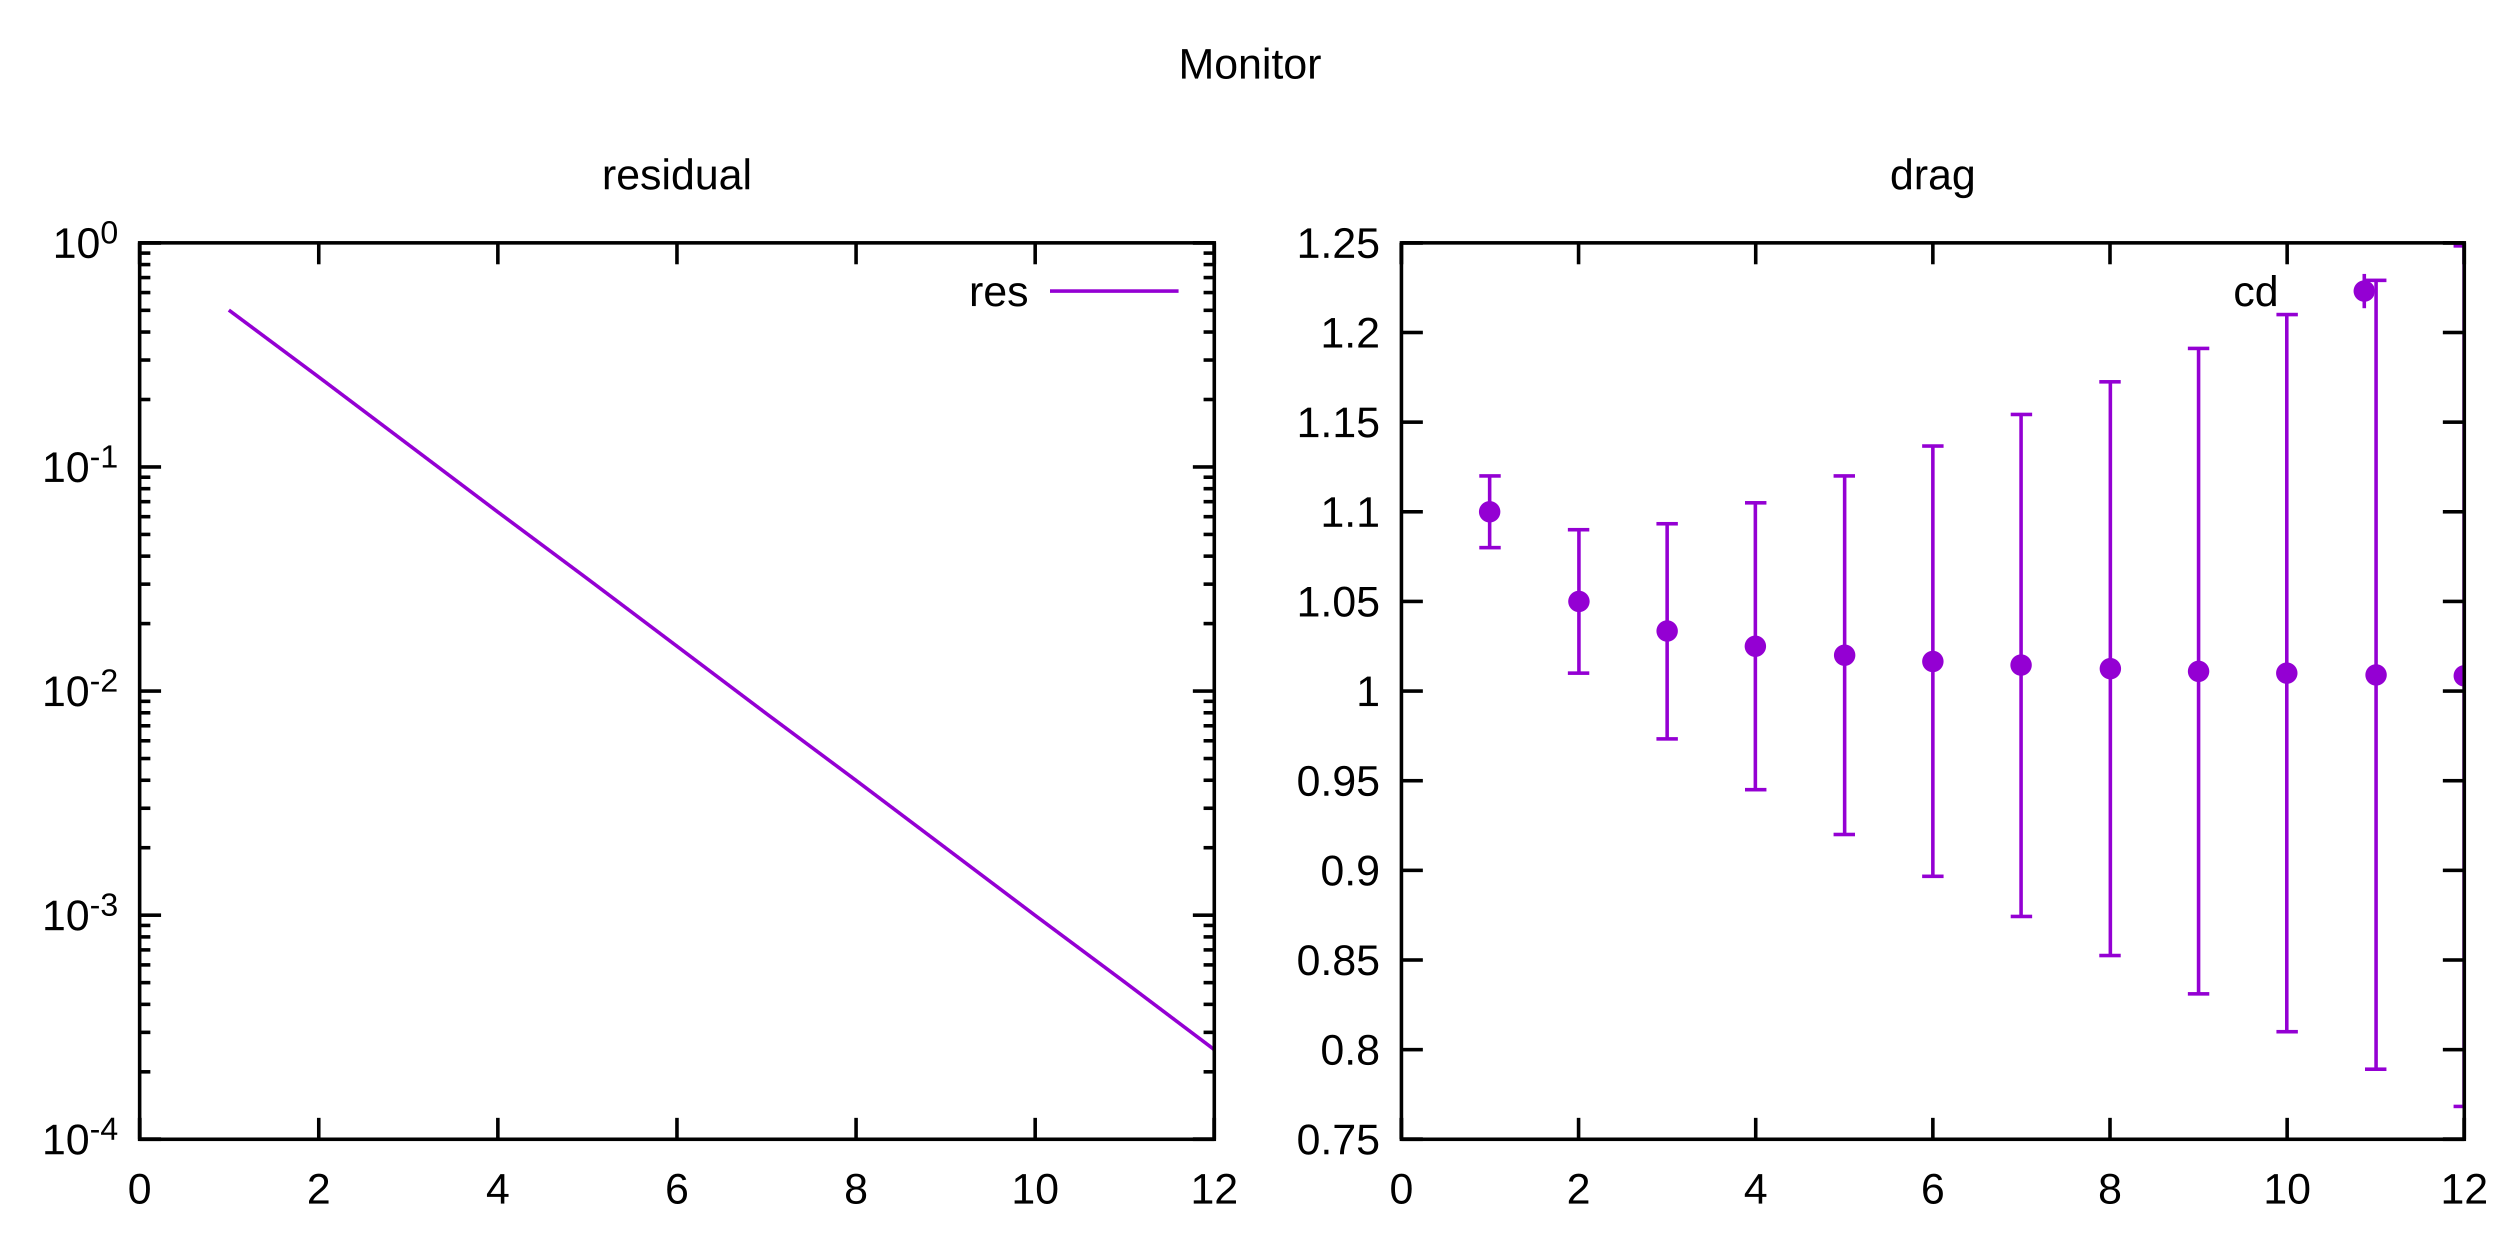
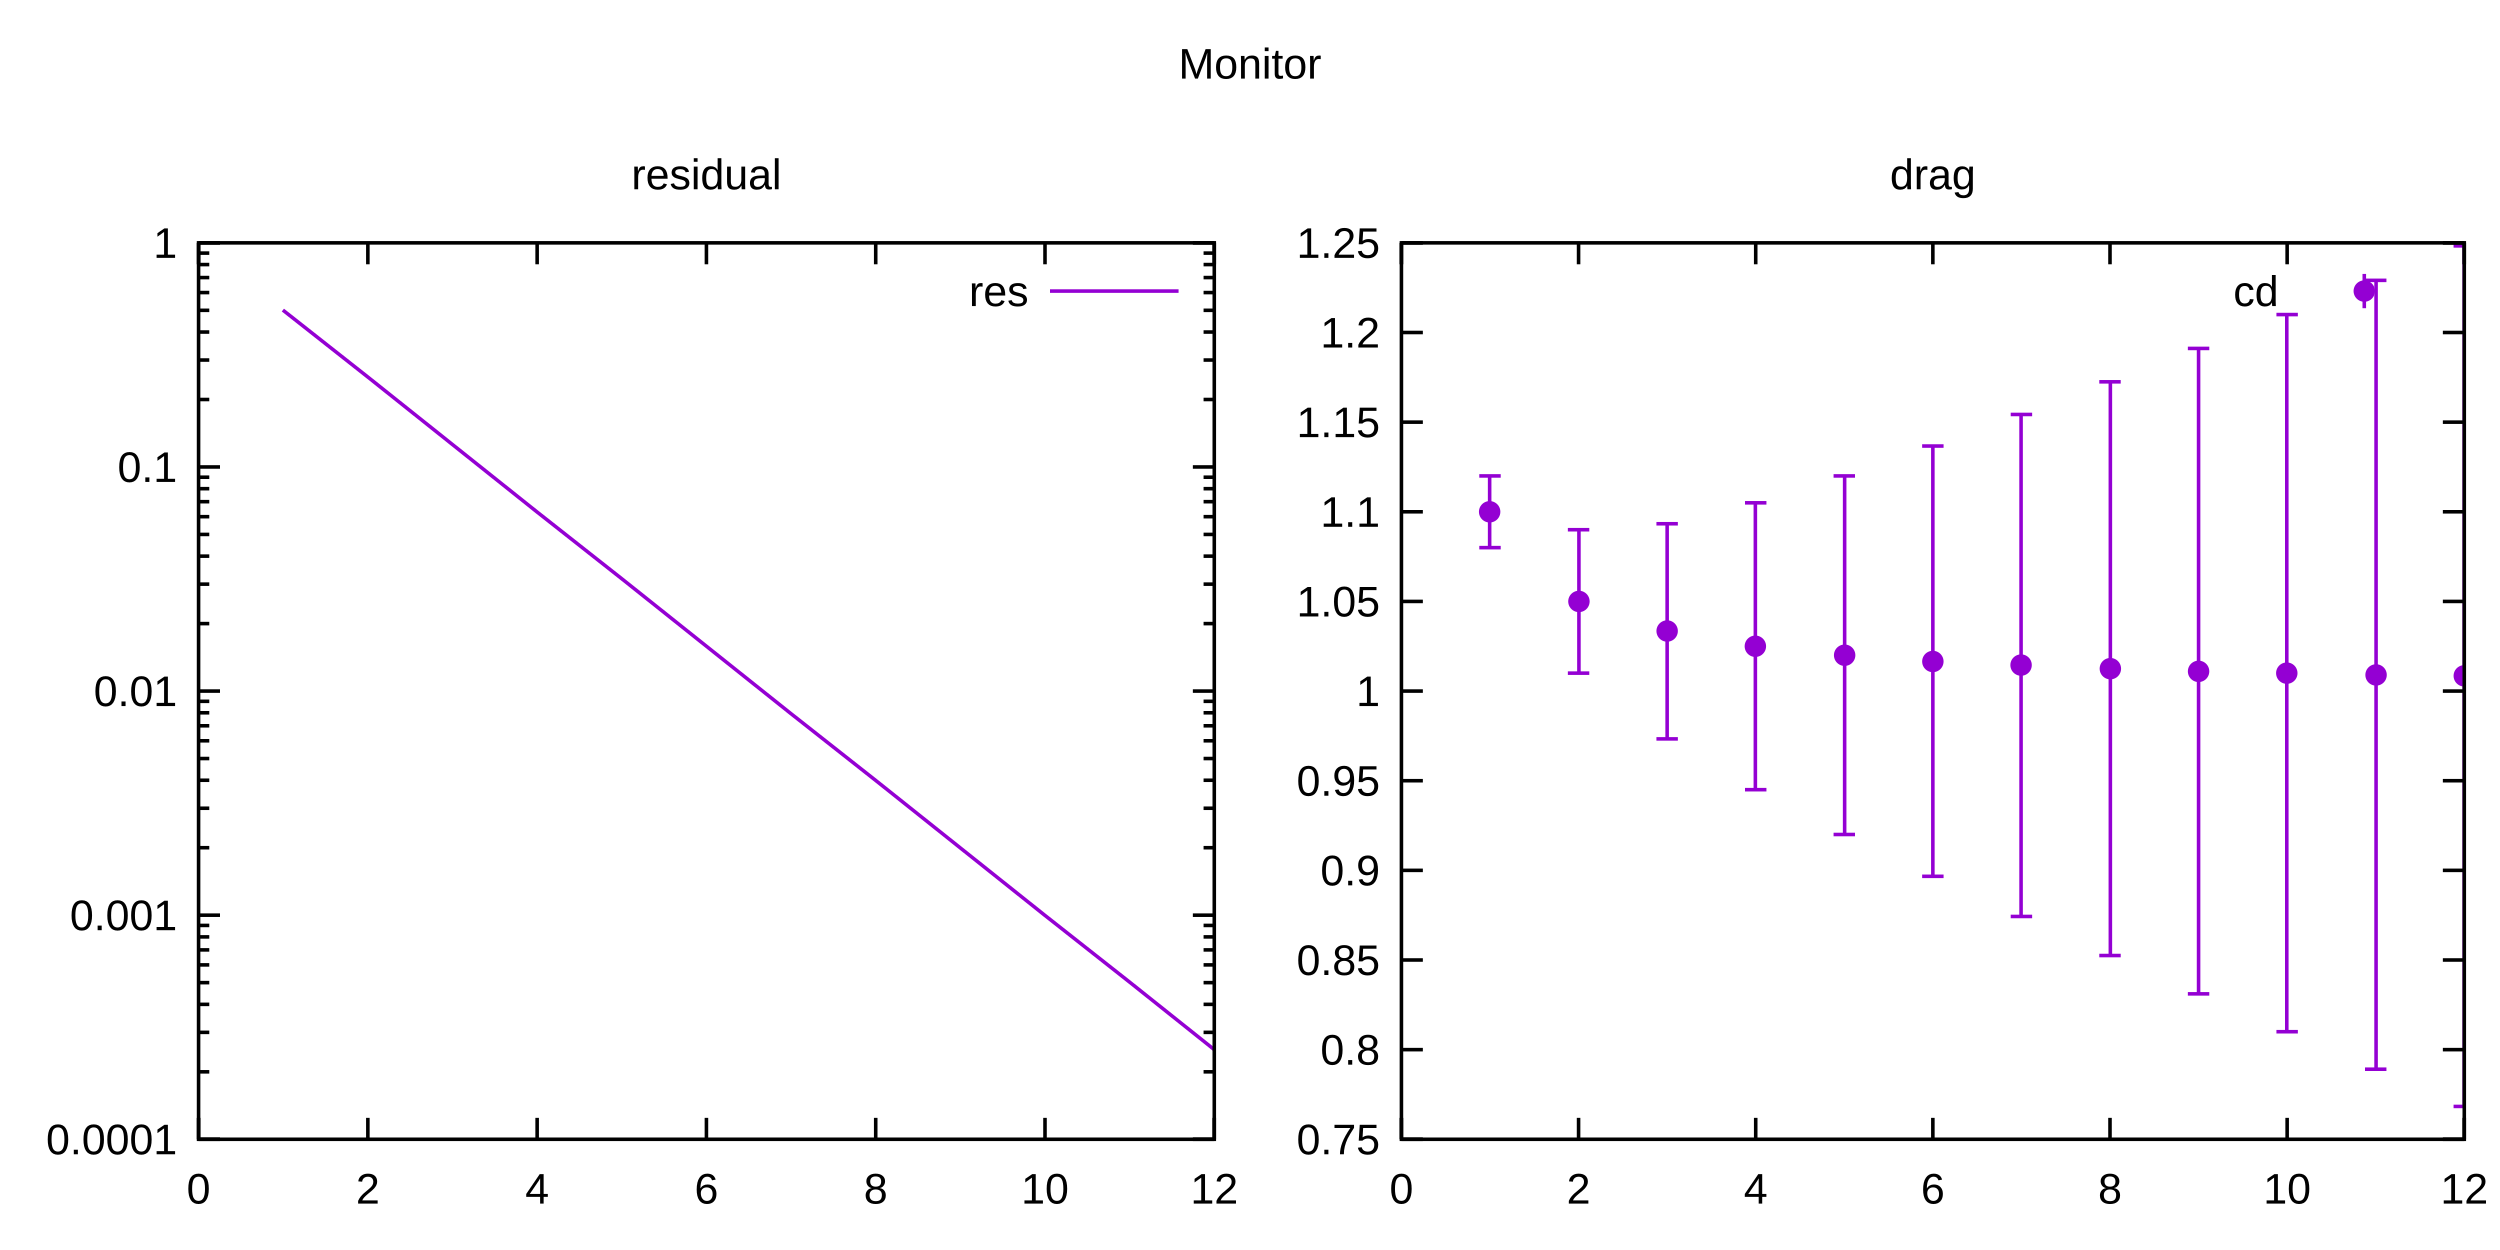
<svg xmlns="http://www.w3.org/2000/svg" width="700" height="350" viewBox="0 0 700 350" font-family="Arial,Helvetica,sans-serif" font-size="12">
  <rect x="0" y="0" width="700" height="350" fill="white" stroke="none" stroke-width="0" />
  <text x="350" y="22" text-anchor="middle">Monitor</text>
-   <g class="fs-axes" data-area="39.1 340 68 319" data-x="0 1.2e1" data-y="1e-4 1e0" data-log="0 1" data-grid="0" data-font-size="12">
+   <g class="fs-axes" data-area="55.6 340 68 319" data-x="0 1.2e1" data-y="1e-4 1e0" data-log="0 1" data-grid="0" data-font-size="12" data-xformat="%h" data-yformat="%h">
    <g class="fs-grid" display="none">
-       <polyline fill="none" stroke="#a0a0a0" stroke-width="0.5" stroke-dasharray="2,3" points="39.1,319 39.1,68" />
-       <polyline fill="none" stroke="#a0a0a0" stroke-width="0.5" stroke-dasharray="2,3" points="89.25,319 89.25,68" />
-       <polyline fill="none" stroke="#a0a0a0" stroke-width="0.5" stroke-dasharray="2,3" points="139.4,319 139.4,68" />
-       <polyline fill="none" stroke="#a0a0a0" stroke-width="0.5" stroke-dasharray="2,3" points="189.55,319 189.55,68" />
-       <polyline fill="none" stroke="#a0a0a0" stroke-width="0.5" stroke-dasharray="2,3" points="239.7,319 239.7,68" />
-       <polyline fill="none" stroke="#a0a0a0" stroke-width="0.5" stroke-dasharray="2,3" points="289.85,319 289.85,68" />
+       <polyline fill="none" stroke="#a0a0a0" stroke-width="0.5" stroke-dasharray="2,3" points="55.6,319 55.6,68" />
+       <polyline fill="none" stroke="#a0a0a0" stroke-width="0.5" stroke-dasharray="2,3" points="103,319 103,68" />
+       <polyline fill="none" stroke="#a0a0a0" stroke-width="0.5" stroke-dasharray="2,3" points="150.4,319 150.4,68" />
+       <polyline fill="none" stroke="#a0a0a0" stroke-width="0.5" stroke-dasharray="2,3" points="197.8,319 197.8,68" />
+       <polyline fill="none" stroke="#a0a0a0" stroke-width="0.5" stroke-dasharray="2,3" points="245.2,319 245.2,68" />
+       <polyline fill="none" stroke="#a0a0a0" stroke-width="0.5" stroke-dasharray="2,3" points="292.6,319 292.6,68" />
      <polyline fill="none" stroke="#a0a0a0" stroke-width="0.5" stroke-dasharray="2,3" points="340,319 340,68" />
-       <polyline fill="none" stroke="#a0a0a0" stroke-width="0.5" stroke-dasharray="2,3" points="39.1,319 340,319" />
-       <polyline fill="none" stroke="#a0a0a0" stroke-width="0.5" stroke-dasharray="2,3" points="39.1,256.25 340,256.25" />
-       <polyline fill="none" stroke="#a0a0a0" stroke-width="0.5" stroke-dasharray="2,3" points="39.1,193.5 340,193.5" />
-       <polyline fill="none" stroke="#a0a0a0" stroke-width="0.5" stroke-dasharray="2,3" points="39.1,130.75 340,130.75" />
-       <polyline fill="none" stroke="#a0a0a0" stroke-width="0.5" stroke-dasharray="2,3" points="39.1,68 340,68" />
-     </g>
-     <svg class="fs-plot" x="39.1" y="68" width="300.9" height="251" viewBox="0 0 1 1" preserveAspectRatio="none" overflow="hidden">
+       <polyline fill="none" stroke="#a0a0a0" stroke-width="0.5" stroke-dasharray="2,3" points="55.6,319 340,319" />
+       <polyline fill="none" stroke="#a0a0a0" stroke-width="0.5" stroke-dasharray="2,3" points="55.6,256.25 340,256.25" />
+       <polyline fill="none" stroke="#a0a0a0" stroke-width="0.5" stroke-dasharray="2,3" points="55.6,193.5 340,193.5" />
+       <polyline fill="none" stroke="#a0a0a0" stroke-width="0.5" stroke-dasharray="2,3" points="55.6,130.75 340,130.75" />
+       <polyline fill="none" stroke="#a0a0a0" stroke-width="0.5" stroke-dasharray="2,3" points="55.6,68 340,68" />
+     </g>
+     <svg class="fs-plot" x="55.6" y="68" width="284.4" height="251" viewBox="0 0 1 1" preserveAspectRatio="none" overflow="hidden">
      <g class="fs-series" data-series="1">
        <polyline fill="none" stroke="#9400d3" stroke-width="1" stroke-linejoin="round" vector-effect="non-scaling-stroke" points="0.083,0.075 0.167,0.15 0.25,0.225 0.333,0.3 0.417,0.375 0.5,0.45 0.583,0.525 0.667,0.6 0.75,0.675 0.833,0.75 0.917,0.825 1,0.9" />
      </g>
    </svg>
-     <rect x="39.1" y="68" width="300.9" height="251" fill="none" stroke="black" stroke-width="1" />
+     <rect x="55.6" y="68" width="284.4" height="251" fill="none" stroke="black" stroke-width="1" />
    <g class="fs-xticks">
-       <polyline fill="none" stroke="black" stroke-width="1" points="39.1,319 39.1,313" />
-       <polyline fill="none" stroke="black" stroke-width="1" points="39.1,68 39.1,74" />
-       <text x="39.1" y="337" text-anchor="middle">0</text>
-       <polyline fill="none" stroke="black" stroke-width="1" points="89.25,319 89.25,313" />
-       <polyline fill="none" stroke="black" stroke-width="1" points="89.25,68 89.25,74" />
-       <text x="89.25" y="337" text-anchor="middle">2</text>
-       <polyline fill="none" stroke="black" stroke-width="1" points="139.4,319 139.4,313" />
-       <polyline fill="none" stroke="black" stroke-width="1" points="139.4,68 139.4,74" />
-       <text x="139.4" y="337" text-anchor="middle">4</text>
-       <polyline fill="none" stroke="black" stroke-width="1" points="189.55,319 189.55,313" />
-       <polyline fill="none" stroke="black" stroke-width="1" points="189.55,68 189.55,74" />
-       <text x="189.55" y="337" text-anchor="middle">6</text>
-       <polyline fill="none" stroke="black" stroke-width="1" points="239.7,319 239.7,313" />
-       <polyline fill="none" stroke="black" stroke-width="1" points="239.7,68 239.7,74" />
-       <text x="239.7" y="337" text-anchor="middle">8</text>
-       <polyline fill="none" stroke="black" stroke-width="1" points="289.85,319 289.85,313" />
-       <polyline fill="none" stroke="black" stroke-width="1" points="289.85,68 289.85,74" />
-       <text x="289.85" y="337" text-anchor="middle">10</text>
+       <polyline fill="none" stroke="black" stroke-width="1" points="55.6,319 55.6,313" />
+       <polyline fill="none" stroke="black" stroke-width="1" points="55.6,68 55.6,74" />
+       <text x="55.6" y="337" text-anchor="middle">0</text>
+       <polyline fill="none" stroke="black" stroke-width="1" points="103,319 103,313" />
+       <polyline fill="none" stroke="black" stroke-width="1" points="103,68 103,74" />
+       <text x="103" y="337" text-anchor="middle">2</text>
+       <polyline fill="none" stroke="black" stroke-width="1" points="150.4,319 150.4,313" />
+       <polyline fill="none" stroke="black" stroke-width="1" points="150.4,68 150.4,74" />
+       <text x="150.4" y="337" text-anchor="middle">4</text>
+       <polyline fill="none" stroke="black" stroke-width="1" points="197.8,319 197.8,313" />
+       <polyline fill="none" stroke="black" stroke-width="1" points="197.8,68 197.8,74" />
+       <text x="197.8" y="337" text-anchor="middle">6</text>
+       <polyline fill="none" stroke="black" stroke-width="1" points="245.2,319 245.2,313" />
+       <polyline fill="none" stroke="black" stroke-width="1" points="245.2,68 245.2,74" />
+       <text x="245.2" y="337" text-anchor="middle">8</text>
+       <polyline fill="none" stroke="black" stroke-width="1" points="292.6,319 292.6,313" />
+       <polyline fill="none" stroke="black" stroke-width="1" points="292.6,68 292.6,74" />
+       <text x="292.6" y="337" text-anchor="middle">10</text>
      <polyline fill="none" stroke="black" stroke-width="1" points="340,319 340,313" />
      <polyline fill="none" stroke="black" stroke-width="1" points="340,68 340,74" />
      <text x="340" y="337" text-anchor="middle">12</text>
    </g>
    <g class="fs-yticks">
-       <polyline fill="none" stroke="black" stroke-width="1" points="39.1,319 45.1,319" />
+       <polyline fill="none" stroke="black" stroke-width="1" points="55.6,319 61.6,319" />
      <polyline fill="none" stroke="black" stroke-width="1" points="340,319 334,319" />
-       <text x="33.1" y="323.2" text-anchor="end">10<tspan dy="-0.45em" font-size="0.75em">-4</tspan>
-       </text>
-       <polyline fill="none" stroke="black" stroke-width="1" points="39.1,256.25 45.1,256.25" />
+       <text x="49.6" y="323.2" text-anchor="end">0.0001</text>
+       <polyline fill="none" stroke="black" stroke-width="1" points="55.6,256.25 61.6,256.25" />
      <polyline fill="none" stroke="black" stroke-width="1" points="340,256.25 334,256.25" />
-       <text x="33.1" y="260.45" text-anchor="end">10<tspan dy="-0.45em" font-size="0.75em">-3</tspan>
-       </text>
-       <polyline fill="none" stroke="black" stroke-width="1" points="39.1,193.5 45.1,193.5" />
+       <text x="49.6" y="260.45" text-anchor="end">0.001</text>
+       <polyline fill="none" stroke="black" stroke-width="1" points="55.6,193.5 61.6,193.5" />
      <polyline fill="none" stroke="black" stroke-width="1" points="340,193.5 334,193.5" />
-       <text x="33.1" y="197.7" text-anchor="end">10<tspan dy="-0.45em" font-size="0.75em">-2</tspan>
-       </text>
-       <polyline fill="none" stroke="black" stroke-width="1" points="39.1,130.75 45.1,130.75" />
+       <text x="49.6" y="197.7" text-anchor="end">0.01</text>
+       <polyline fill="none" stroke="black" stroke-width="1" points="55.6,130.75 61.6,130.75" />
      <polyline fill="none" stroke="black" stroke-width="1" points="340,130.75 334,130.75" />
-       <text x="33.1" y="134.95" text-anchor="end">10<tspan dy="-0.45em" font-size="0.75em">-1</tspan>
-       </text>
-       <polyline fill="none" stroke="black" stroke-width="1" points="39.1,68 45.1,68" />
+       <text x="49.6" y="134.95" text-anchor="end">0.1</text>
+       <polyline fill="none" stroke="black" stroke-width="1" points="55.6,68 61.6,68" />
      <polyline fill="none" stroke="black" stroke-width="1" points="340,68 334,68" />
-       <text x="33.1" y="72.2" text-anchor="end">10<tspan dy="-0.45em" font-size="0.75em">0</tspan>
-       </text>
-       <polyline fill="none" stroke="black" stroke-width="1" points="39.1,300.11 42.1,300.11" />
+       <text x="49.6" y="72.2" text-anchor="end">1</text>
+       <polyline fill="none" stroke="black" stroke-width="1" points="55.6,300.11 58.6,300.11" />
      <polyline fill="none" stroke="black" stroke-width="1" points="340,300.11 337,300.11" />
-       <polyline fill="none" stroke="black" stroke-width="1" points="39.1,289.06 42.1,289.06" />
+       <polyline fill="none" stroke="black" stroke-width="1" points="55.6,289.06 58.6,289.06" />
      <polyline fill="none" stroke="black" stroke-width="1" points="340,289.06 337,289.06" />
-       <polyline fill="none" stroke="black" stroke-width="1" points="39.1,281.22 42.1,281.22" />
+       <polyline fill="none" stroke="black" stroke-width="1" points="55.6,281.22 58.6,281.22" />
      <polyline fill="none" stroke="black" stroke-width="1" points="340,281.22 337,281.22" />
-       <polyline fill="none" stroke="black" stroke-width="1" points="39.1,275.14 42.1,275.14" />
+       <polyline fill="none" stroke="black" stroke-width="1" points="55.6,275.14 58.6,275.14" />
      <polyline fill="none" stroke="black" stroke-width="1" points="340,275.14 337,275.14" />
-       <polyline fill="none" stroke="black" stroke-width="1" points="39.1,270.17 42.1,270.17" />
+       <polyline fill="none" stroke="black" stroke-width="1" points="55.6,270.17 58.6,270.17" />
      <polyline fill="none" stroke="black" stroke-width="1" points="340,270.17 337,270.17" />
-       <polyline fill="none" stroke="black" stroke-width="1" points="39.1,265.97 42.1,265.97" />
+       <polyline fill="none" stroke="black" stroke-width="1" points="55.6,265.97 58.6,265.97" />
      <polyline fill="none" stroke="black" stroke-width="1" points="340,265.97 337,265.97" />
-       <polyline fill="none" stroke="black" stroke-width="1" points="39.1,262.33 42.1,262.33" />
+       <polyline fill="none" stroke="black" stroke-width="1" points="55.6,262.33 58.6,262.33" />
      <polyline fill="none" stroke="black" stroke-width="1" points="340,262.33 337,262.33" />
-       <polyline fill="none" stroke="black" stroke-width="1" points="39.1,259.12 42.1,259.12" />
+       <polyline fill="none" stroke="black" stroke-width="1" points="55.6,259.12 58.6,259.12" />
      <polyline fill="none" stroke="black" stroke-width="1" points="340,259.12 337,259.12" />
-       <polyline fill="none" stroke="black" stroke-width="1" points="39.1,237.36 42.1,237.36" />
+       <polyline fill="none" stroke="black" stroke-width="1" points="55.6,237.36 58.6,237.36" />
      <polyline fill="none" stroke="black" stroke-width="1" points="340,237.36 337,237.36" />
-       <polyline fill="none" stroke="black" stroke-width="1" points="39.1,226.31 42.1,226.31" />
+       <polyline fill="none" stroke="black" stroke-width="1" points="55.6,226.31 58.6,226.31" />
      <polyline fill="none" stroke="black" stroke-width="1" points="340,226.31 337,226.31" />
-       <polyline fill="none" stroke="black" stroke-width="1" points="39.1,218.47 42.1,218.47" />
+       <polyline fill="none" stroke="black" stroke-width="1" points="55.6,218.47 58.6,218.47" />
      <polyline fill="none" stroke="black" stroke-width="1" points="340,218.47 337,218.47" />
-       <polyline fill="none" stroke="black" stroke-width="1" points="39.1,212.39 42.1,212.39" />
+       <polyline fill="none" stroke="black" stroke-width="1" points="55.6,212.39 58.6,212.39" />
      <polyline fill="none" stroke="black" stroke-width="1" points="340,212.39 337,212.39" />
-       <polyline fill="none" stroke="black" stroke-width="1" points="39.1,207.42 42.1,207.42" />
+       <polyline fill="none" stroke="black" stroke-width="1" points="55.6,207.42 58.6,207.42" />
      <polyline fill="none" stroke="black" stroke-width="1" points="340,207.42 337,207.42" />
-       <polyline fill="none" stroke="black" stroke-width="1" points="39.1,203.22 42.1,203.22" />
+       <polyline fill="none" stroke="black" stroke-width="1" points="55.6,203.22 58.6,203.22" />
      <polyline fill="none" stroke="black" stroke-width="1" points="340,203.22 337,203.22" />
-       <polyline fill="none" stroke="black" stroke-width="1" points="39.1,199.58 42.1,199.58" />
+       <polyline fill="none" stroke="black" stroke-width="1" points="55.6,199.58 58.6,199.58" />
      <polyline fill="none" stroke="black" stroke-width="1" points="340,199.58 337,199.58" />
-       <polyline fill="none" stroke="black" stroke-width="1" points="39.1,196.37 42.1,196.37" />
+       <polyline fill="none" stroke="black" stroke-width="1" points="55.6,196.37 58.6,196.37" />
      <polyline fill="none" stroke="black" stroke-width="1" points="340,196.37 337,196.37" />
-       <polyline fill="none" stroke="black" stroke-width="1" points="39.1,174.61 42.1,174.61" />
+       <polyline fill="none" stroke="black" stroke-width="1" points="55.6,174.61 58.6,174.61" />
      <polyline fill="none" stroke="black" stroke-width="1" points="340,174.61 337,174.61" />
-       <polyline fill="none" stroke="black" stroke-width="1" points="39.1,163.56 42.1,163.56" />
+       <polyline fill="none" stroke="black" stroke-width="1" points="55.6,163.56 58.6,163.56" />
      <polyline fill="none" stroke="black" stroke-width="1" points="340,163.56 337,163.56" />
-       <polyline fill="none" stroke="black" stroke-width="1" points="39.1,155.72 42.1,155.72" />
+       <polyline fill="none" stroke="black" stroke-width="1" points="55.6,155.72 58.6,155.72" />
      <polyline fill="none" stroke="black" stroke-width="1" points="340,155.72 337,155.72" />
-       <polyline fill="none" stroke="black" stroke-width="1" points="39.1,149.64 42.1,149.64" />
+       <polyline fill="none" stroke="black" stroke-width="1" points="55.6,149.64 58.6,149.64" />
      <polyline fill="none" stroke="black" stroke-width="1" points="340,149.64 337,149.64" />
-       <polyline fill="none" stroke="black" stroke-width="1" points="39.1,144.67 42.1,144.67" />
+       <polyline fill="none" stroke="black" stroke-width="1" points="55.6,144.67 58.6,144.67" />
      <polyline fill="none" stroke="black" stroke-width="1" points="340,144.67 337,144.67" />
-       <polyline fill="none" stroke="black" stroke-width="1" points="39.1,140.47 42.1,140.47" />
+       <polyline fill="none" stroke="black" stroke-width="1" points="55.6,140.47 58.6,140.47" />
      <polyline fill="none" stroke="black" stroke-width="1" points="340,140.47 337,140.47" />
-       <polyline fill="none" stroke="black" stroke-width="1" points="39.1,136.83 42.1,136.83" />
+       <polyline fill="none" stroke="black" stroke-width="1" points="55.6,136.83 58.6,136.83" />
      <polyline fill="none" stroke="black" stroke-width="1" points="340,136.83 337,136.83" />
-       <polyline fill="none" stroke="black" stroke-width="1" points="39.1,133.62 42.1,133.62" />
+       <polyline fill="none" stroke="black" stroke-width="1" points="55.6,133.62 58.6,133.62" />
      <polyline fill="none" stroke="black" stroke-width="1" points="340,133.62 337,133.62" />
-       <polyline fill="none" stroke="black" stroke-width="1" points="39.1,111.86 42.1,111.86" />
+       <polyline fill="none" stroke="black" stroke-width="1" points="55.6,111.86 58.6,111.86" />
      <polyline fill="none" stroke="black" stroke-width="1" points="340,111.86 337,111.86" />
-       <polyline fill="none" stroke="black" stroke-width="1" points="39.1,100.81 42.1,100.81" />
+       <polyline fill="none" stroke="black" stroke-width="1" points="55.6,100.81 58.6,100.81" />
      <polyline fill="none" stroke="black" stroke-width="1" points="340,100.81 337,100.81" />
-       <polyline fill="none" stroke="black" stroke-width="1" points="39.1,92.97 42.1,92.97" />
+       <polyline fill="none" stroke="black" stroke-width="1" points="55.6,92.97 58.6,92.97" />
      <polyline fill="none" stroke="black" stroke-width="1" points="340,92.97 337,92.97" />
-       <polyline fill="none" stroke="black" stroke-width="1" points="39.1,86.89 42.1,86.89" />
+       <polyline fill="none" stroke="black" stroke-width="1" points="55.6,86.89 58.6,86.89" />
      <polyline fill="none" stroke="black" stroke-width="1" points="340,86.89 337,86.89" />
-       <polyline fill="none" stroke="black" stroke-width="1" points="39.1,81.92 42.1,81.92" />
+       <polyline fill="none" stroke="black" stroke-width="1" points="55.6,81.92 58.6,81.92" />
      <polyline fill="none" stroke="black" stroke-width="1" points="340,81.92 337,81.92" />
-       <polyline fill="none" stroke="black" stroke-width="1" points="39.1,77.72 42.1,77.72" />
+       <polyline fill="none" stroke="black" stroke-width="1" points="55.6,77.72 58.6,77.72" />
      <polyline fill="none" stroke="black" stroke-width="1" points="340,77.72 337,77.72" />
-       <polyline fill="none" stroke="black" stroke-width="1" points="39.1,74.08 42.1,74.08" />
+       <polyline fill="none" stroke="black" stroke-width="1" points="55.6,74.08 58.6,74.08" />
      <polyline fill="none" stroke="black" stroke-width="1" points="340,74.08 337,74.08" />
-       <polyline fill="none" stroke="black" stroke-width="1" points="39.1,70.87 42.1,70.87" />
+       <polyline fill="none" stroke="black" stroke-width="1" points="55.6,70.87 58.6,70.87" />
      <polyline fill="none" stroke="black" stroke-width="1" points="340,70.87 337,70.87" />
    </g>
-     <text x="189.55" y="53" text-anchor="middle">residual</text>
+     <text x="197.8" y="53" text-anchor="middle">residual</text>
    <g class="fs-key-entry" data-series="1">
      <polyline fill="none" stroke="#9400d3" stroke-width="1" points="294,81.5 330,81.5" />
      <text x="288" y="85.7" text-anchor="end">res</text>
    </g>
  </g>
-   <g class="fs-axes" data-area="392.4 690 68 319" data-x="0 1.2e1" data-y="7.5e-1 1.25e0" data-log="0 0" data-grid="0" data-font-size="12">
+   <g class="fs-axes" data-area="392.4 690 68 319" data-x="0 1.2e1" data-y="7.5e-1 1.25e0" data-log="0 0" data-grid="0" data-font-size="12" data-xformat="%h" data-yformat="%h">
    <g class="fs-grid" display="none">
      <polyline fill="none" stroke="#a0a0a0" stroke-width="0.5" stroke-dasharray="2,3" points="392.4,319 392.4,68" />
      <polyline fill="none" stroke="#a0a0a0" stroke-width="0.5" stroke-dasharray="2,3" points="442,319 442,68" />
      <polyline fill="none" stroke="#a0a0a0" stroke-width="0.5" stroke-dasharray="2,3" points="491.6,319 491.6,68" />
      <polyline fill="none" stroke="#a0a0a0" stroke-width="0.5" stroke-dasharray="2,3" points="541.2,319 541.2,68" />
      <polyline fill="none" stroke="#a0a0a0" stroke-width="0.5" stroke-dasharray="2,3" points="590.8,319 590.8,68" />
      <polyline fill="none" stroke="#a0a0a0" stroke-width="0.5" stroke-dasharray="2,3" points="640.4,319 640.4,68" />
      <polyline fill="none" stroke="#a0a0a0" stroke-width="0.5" stroke-dasharray="2,3" points="690,319 690,68" />
      <polyline fill="none" stroke="#a0a0a0" stroke-width="0.5" stroke-dasharray="2,3" points="392.4,319 690,319" />
      <polyline fill="none" stroke="#a0a0a0" stroke-width="0.5" stroke-dasharray="2,3" points="392.4,293.9 690,293.9" />
      <polyline fill="none" stroke="#a0a0a0" stroke-width="0.5" stroke-dasharray="2,3" points="392.4,268.8 690,268.8" />
      <polyline fill="none" stroke="#a0a0a0" stroke-width="0.5" stroke-dasharray="2,3" points="392.4,243.7 690,243.7" />
      <polyline fill="none" stroke="#a0a0a0" stroke-width="0.5" stroke-dasharray="2,3" points="392.4,218.6 690,218.6" />
      <polyline fill="none" stroke="#a0a0a0" stroke-width="0.5" stroke-dasharray="2,3" points="392.4,193.5 690,193.5" />
      <polyline fill="none" stroke="#a0a0a0" stroke-width="0.5" stroke-dasharray="2,3" points="392.4,168.4 690,168.4" />
      <polyline fill="none" stroke="#a0a0a0" stroke-width="0.5" stroke-dasharray="2,3" points="392.4,143.3 690,143.3" />
      <polyline fill="none" stroke="#a0a0a0" stroke-width="0.5" stroke-dasharray="2,3" points="392.4,118.2 690,118.2" />
      <polyline fill="none" stroke="#a0a0a0" stroke-width="0.5" stroke-dasharray="2,3" points="392.4,93.1 690,93.1" />
      <polyline fill="none" stroke="#a0a0a0" stroke-width="0.5" stroke-dasharray="2,3" points="392.4,68 690,68" />
    </g>
    <svg class="fs-plot" x="392.4" y="68" width="297.6" height="251" viewBox="0 0 1 1" preserveAspectRatio="none" overflow="hidden">
      <g class="fs-series" data-series="1">
        <path class="fs-ybars" data-cap="6" fill="none" stroke="#9400d3" stroke-width="1" vector-effect="non-scaling-stroke" d="M0.083,0.34L0.083,0.26M0.167,0.48L0.167,0.32M0.25,0.553L0.25,0.313M0.333,0.61L0.333,0.29 M0.417,0.66L0.417,0.26M0.5,0.707L0.5,0.227M0.583,0.751L0.583,0.191M0.667,0.795L0.667,0.155 M0.75,0.838L0.75,0.118M0.833,0.88L0.833,0.08M0.917,0.922L0.917,0.042M1,0.963L1,0.003" />
        <path fill="none" stroke="#9400d3" stroke-width="6" stroke-linecap="round" vector-effect="non-scaling-stroke" d="M0.083,0.3h0 M0.167,0.4h0 M0.25,0.433h0 M0.333,0.45h0 M0.417,0.46h0 M0.5,0.467h0 M0.583,0.471h0 M0.667,0.475h0 M0.75,0.478h0 M0.833,0.48h0 M0.917,0.482h0 M1,0.483h0" />
      </g>
    </svg>
    <svg class="fs-caps" x="392.4" y="68" width="297.6" height="251" viewBox="0 0 297.6 251" overflow="hidden">
      <g data-series="1">
        <line x1="21.8" y1="85.34" x2="27.8" y2="85.34" stroke="#9400d3" stroke-width="1" />
        <line x1="21.8" y1="65.26" x2="27.8" y2="65.26" stroke="#9400d3" stroke-width="1" />
        <line x1="46.6" y1="120.48" x2="52.6" y2="120.48" stroke="#9400d3" stroke-width="1" />
        <line x1="46.6" y1="80.32" x2="52.6" y2="80.32" stroke="#9400d3" stroke-width="1" />
        <line x1="71.4" y1="138.89" x2="77.4" y2="138.89" stroke="#9400d3" stroke-width="1" />
        <line x1="71.4" y1="78.65" x2="77.4" y2="78.65" stroke="#9400d3" stroke-width="1" />
        <line x1="96.2" y1="153.11" x2="102.2" y2="153.11" stroke="#9400d3" stroke-width="1" />
        <line x1="96.2" y1="72.79" x2="102.2" y2="72.79" stroke="#9400d3" stroke-width="1" />
        <line x1="121" y1="165.66" x2="127" y2="165.66" stroke="#9400d3" stroke-width="1" />
        <line x1="121" y1="65.26" x2="127" y2="65.26" stroke="#9400d3" stroke-width="1" />
        <line x1="145.8" y1="177.37" x2="151.8" y2="177.37" stroke="#9400d3" stroke-width="1" />
        <line x1="145.8" y1="56.89" x2="151.8" y2="56.89" stroke="#9400d3" stroke-width="1" />
        <line x1="170.6" y1="188.61" x2="176.6" y2="188.61" stroke="#9400d3" stroke-width="1" />
        <line x1="170.6" y1="48.05" x2="176.6" y2="48.05" stroke="#9400d3" stroke-width="1" />
        <line x1="195.4" y1="199.55" x2="201.4" y2="199.55" stroke="#9400d3" stroke-width="1" />
        <line x1="195.4" y1="38.91" x2="201.4" y2="38.91" stroke="#9400d3" stroke-width="1" />
        <line x1="220.2" y1="210.28" x2="226.2" y2="210.28" stroke="#9400d3" stroke-width="1" />
        <line x1="220.2" y1="29.56" x2="226.2" y2="29.56" stroke="#9400d3" stroke-width="1" />
        <line x1="245" y1="220.88" x2="251" y2="220.88" stroke="#9400d3" stroke-width="1" />
        <line x1="245" y1="20.08" x2="251" y2="20.08" stroke="#9400d3" stroke-width="1" />
        <line x1="269.8" y1="231.38" x2="275.8" y2="231.38" stroke="#9400d3" stroke-width="1" />
        <line x1="269.8" y1="10.5" x2="275.8" y2="10.5" stroke="#9400d3" stroke-width="1" />
        <line x1="294.6" y1="241.8" x2="300.6" y2="241.8" stroke="#9400d3" stroke-width="1" />
        <line x1="294.6" y1="0.84" x2="300.6" y2="0.84" stroke="#9400d3" stroke-width="1" />
      </g>
    </svg>
    <rect x="392.4" y="68" width="297.6" height="251" fill="none" stroke="black" stroke-width="1" />
    <g class="fs-xticks">
      <polyline fill="none" stroke="black" stroke-width="1" points="392.4,319 392.4,313" />
      <polyline fill="none" stroke="black" stroke-width="1" points="392.4,68 392.4,74" />
      <text x="392.4" y="337" text-anchor="middle">0</text>
      <polyline fill="none" stroke="black" stroke-width="1" points="442,319 442,313" />
      <polyline fill="none" stroke="black" stroke-width="1" points="442,68 442,74" />
      <text x="442" y="337" text-anchor="middle">2</text>
      <polyline fill="none" stroke="black" stroke-width="1" points="491.6,319 491.6,313" />
      <polyline fill="none" stroke="black" stroke-width="1" points="491.6,68 491.6,74" />
      <text x="491.6" y="337" text-anchor="middle">4</text>
      <polyline fill="none" stroke="black" stroke-width="1" points="541.2,319 541.2,313" />
      <polyline fill="none" stroke="black" stroke-width="1" points="541.2,68 541.2,74" />
      <text x="541.2" y="337" text-anchor="middle">6</text>
      <polyline fill="none" stroke="black" stroke-width="1" points="590.8,319 590.8,313" />
      <polyline fill="none" stroke="black" stroke-width="1" points="590.8,68 590.8,74" />
      <text x="590.8" y="337" text-anchor="middle">8</text>
      <polyline fill="none" stroke="black" stroke-width="1" points="640.4,319 640.4,313" />
      <polyline fill="none" stroke="black" stroke-width="1" points="640.4,68 640.4,74" />
      <text x="640.4" y="337" text-anchor="middle">10</text>
      <polyline fill="none" stroke="black" stroke-width="1" points="690,319 690,313" />
      <polyline fill="none" stroke="black" stroke-width="1" points="690,68 690,74" />
      <text x="690" y="337" text-anchor="middle">12</text>
    </g>
    <g class="fs-yticks">
      <polyline fill="none" stroke="black" stroke-width="1" points="392.4,319 398.4,319" />
      <polyline fill="none" stroke="black" stroke-width="1" points="690,319 684,319" />
      <text x="386.4" y="323.2" text-anchor="end">0.75</text>
      <polyline fill="none" stroke="black" stroke-width="1" points="392.4,293.9 398.4,293.9" />
      <polyline fill="none" stroke="black" stroke-width="1" points="690,293.9 684,293.9" />
      <text x="386.4" y="298.1" text-anchor="end">0.8</text>
      <polyline fill="none" stroke="black" stroke-width="1" points="392.4,268.8 398.4,268.8" />
      <polyline fill="none" stroke="black" stroke-width="1" points="690,268.8 684,268.8" />
      <text x="386.4" y="273" text-anchor="end">0.85</text>
      <polyline fill="none" stroke="black" stroke-width="1" points="392.4,243.7 398.4,243.7" />
      <polyline fill="none" stroke="black" stroke-width="1" points="690,243.7 684,243.7" />
      <text x="386.4" y="247.9" text-anchor="end">0.9</text>
      <polyline fill="none" stroke="black" stroke-width="1" points="392.4,218.6 398.4,218.6" />
      <polyline fill="none" stroke="black" stroke-width="1" points="690,218.6 684,218.6" />
      <text x="386.4" y="222.8" text-anchor="end">0.95</text>
      <polyline fill="none" stroke="black" stroke-width="1" points="392.4,193.5 398.4,193.5" />
      <polyline fill="none" stroke="black" stroke-width="1" points="690,193.5 684,193.5" />
      <text x="386.4" y="197.7" text-anchor="end">1</text>
      <polyline fill="none" stroke="black" stroke-width="1" points="392.4,168.4 398.4,168.4" />
      <polyline fill="none" stroke="black" stroke-width="1" points="690,168.4 684,168.4" />
      <text x="386.4" y="172.6" text-anchor="end">1.05</text>
      <polyline fill="none" stroke="black" stroke-width="1" points="392.4,143.3 398.4,143.3" />
      <polyline fill="none" stroke="black" stroke-width="1" points="690,143.3 684,143.3" />
      <text x="386.4" y="147.5" text-anchor="end">1.1</text>
      <polyline fill="none" stroke="black" stroke-width="1" points="392.4,118.2 398.4,118.2" />
      <polyline fill="none" stroke="black" stroke-width="1" points="690,118.2 684,118.2" />
      <text x="386.4" y="122.4" text-anchor="end">1.15</text>
      <polyline fill="none" stroke="black" stroke-width="1" points="392.4,93.1 398.4,93.1" />
      <polyline fill="none" stroke="black" stroke-width="1" points="690,93.1 684,93.1" />
      <text x="386.4" y="97.3" text-anchor="end">1.2</text>
      <polyline fill="none" stroke="black" stroke-width="1" points="392.4,68 398.4,68" />
      <polyline fill="none" stroke="black" stroke-width="1" points="690,68 684,68" />
      <text x="386.4" y="72.2" text-anchor="end">1.25</text>
    </g>
    <text x="541.2" y="53" text-anchor="middle">drag</text>
    <g class="fs-key-entry" data-series="1">
      <polyline fill="none" stroke="#9400d3" stroke-width="1" points="662,76.7 662,86.3" />
      <path fill="none" stroke="#9400d3" stroke-width="6" stroke-linecap="round" d="M662,81.5h0" />
      <text x="638" y="85.7" text-anchor="end">cd</text>
    </g>
  </g>
</svg>
